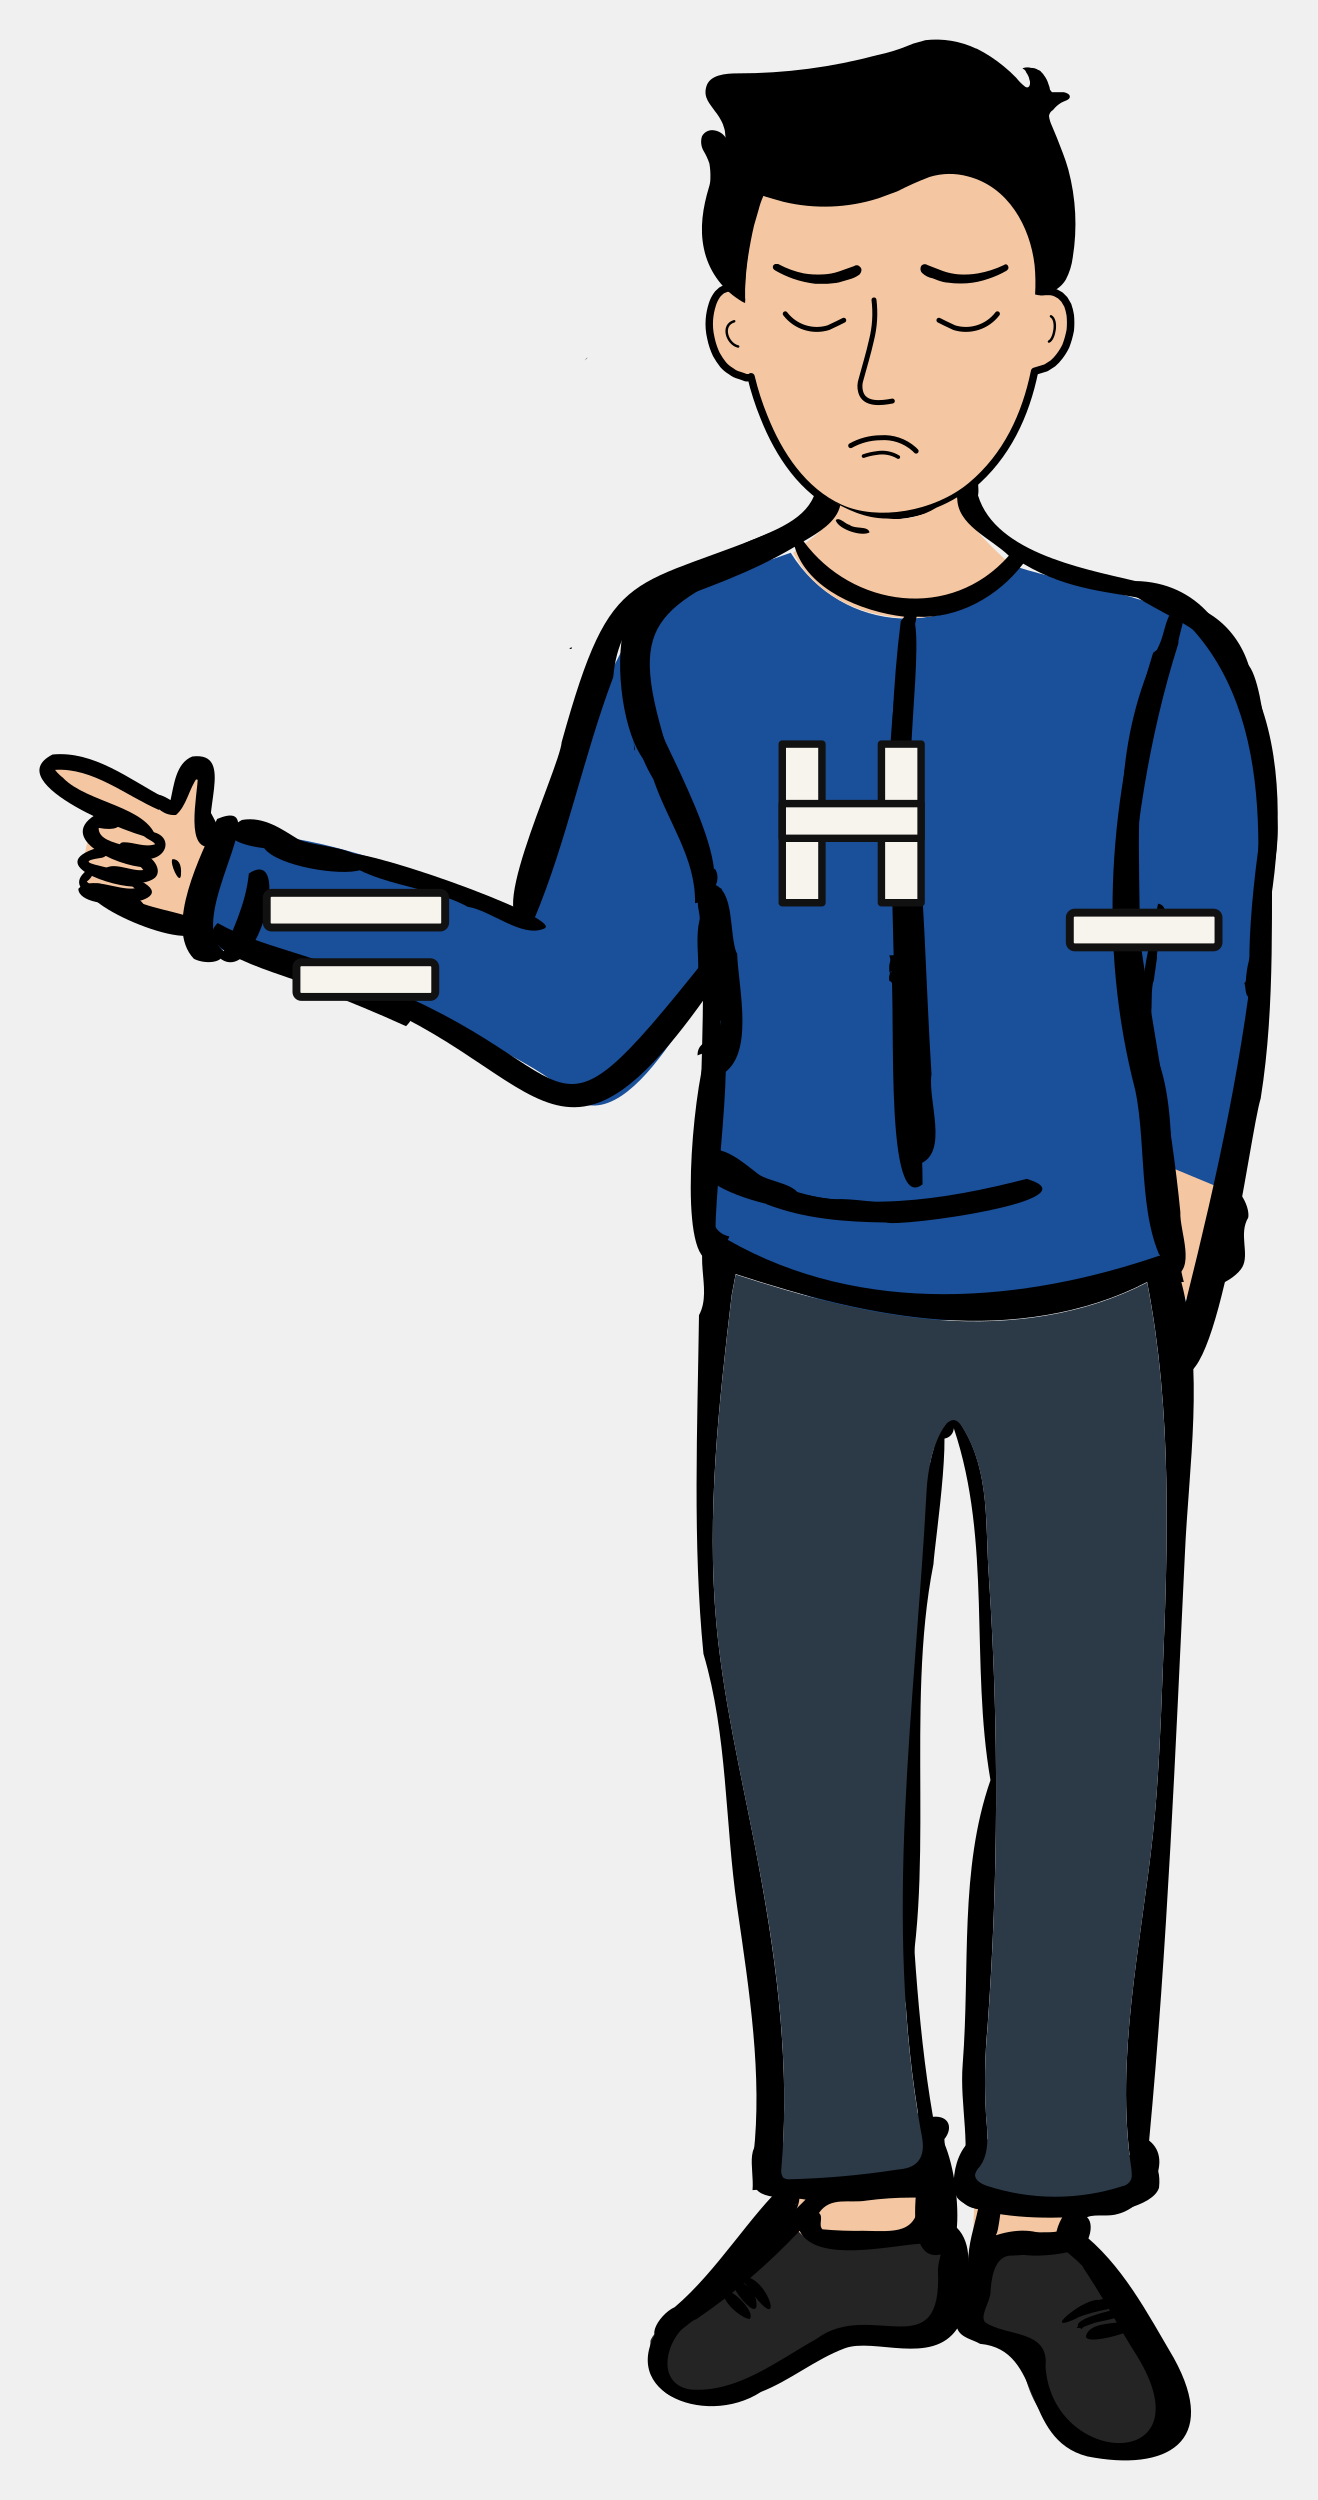
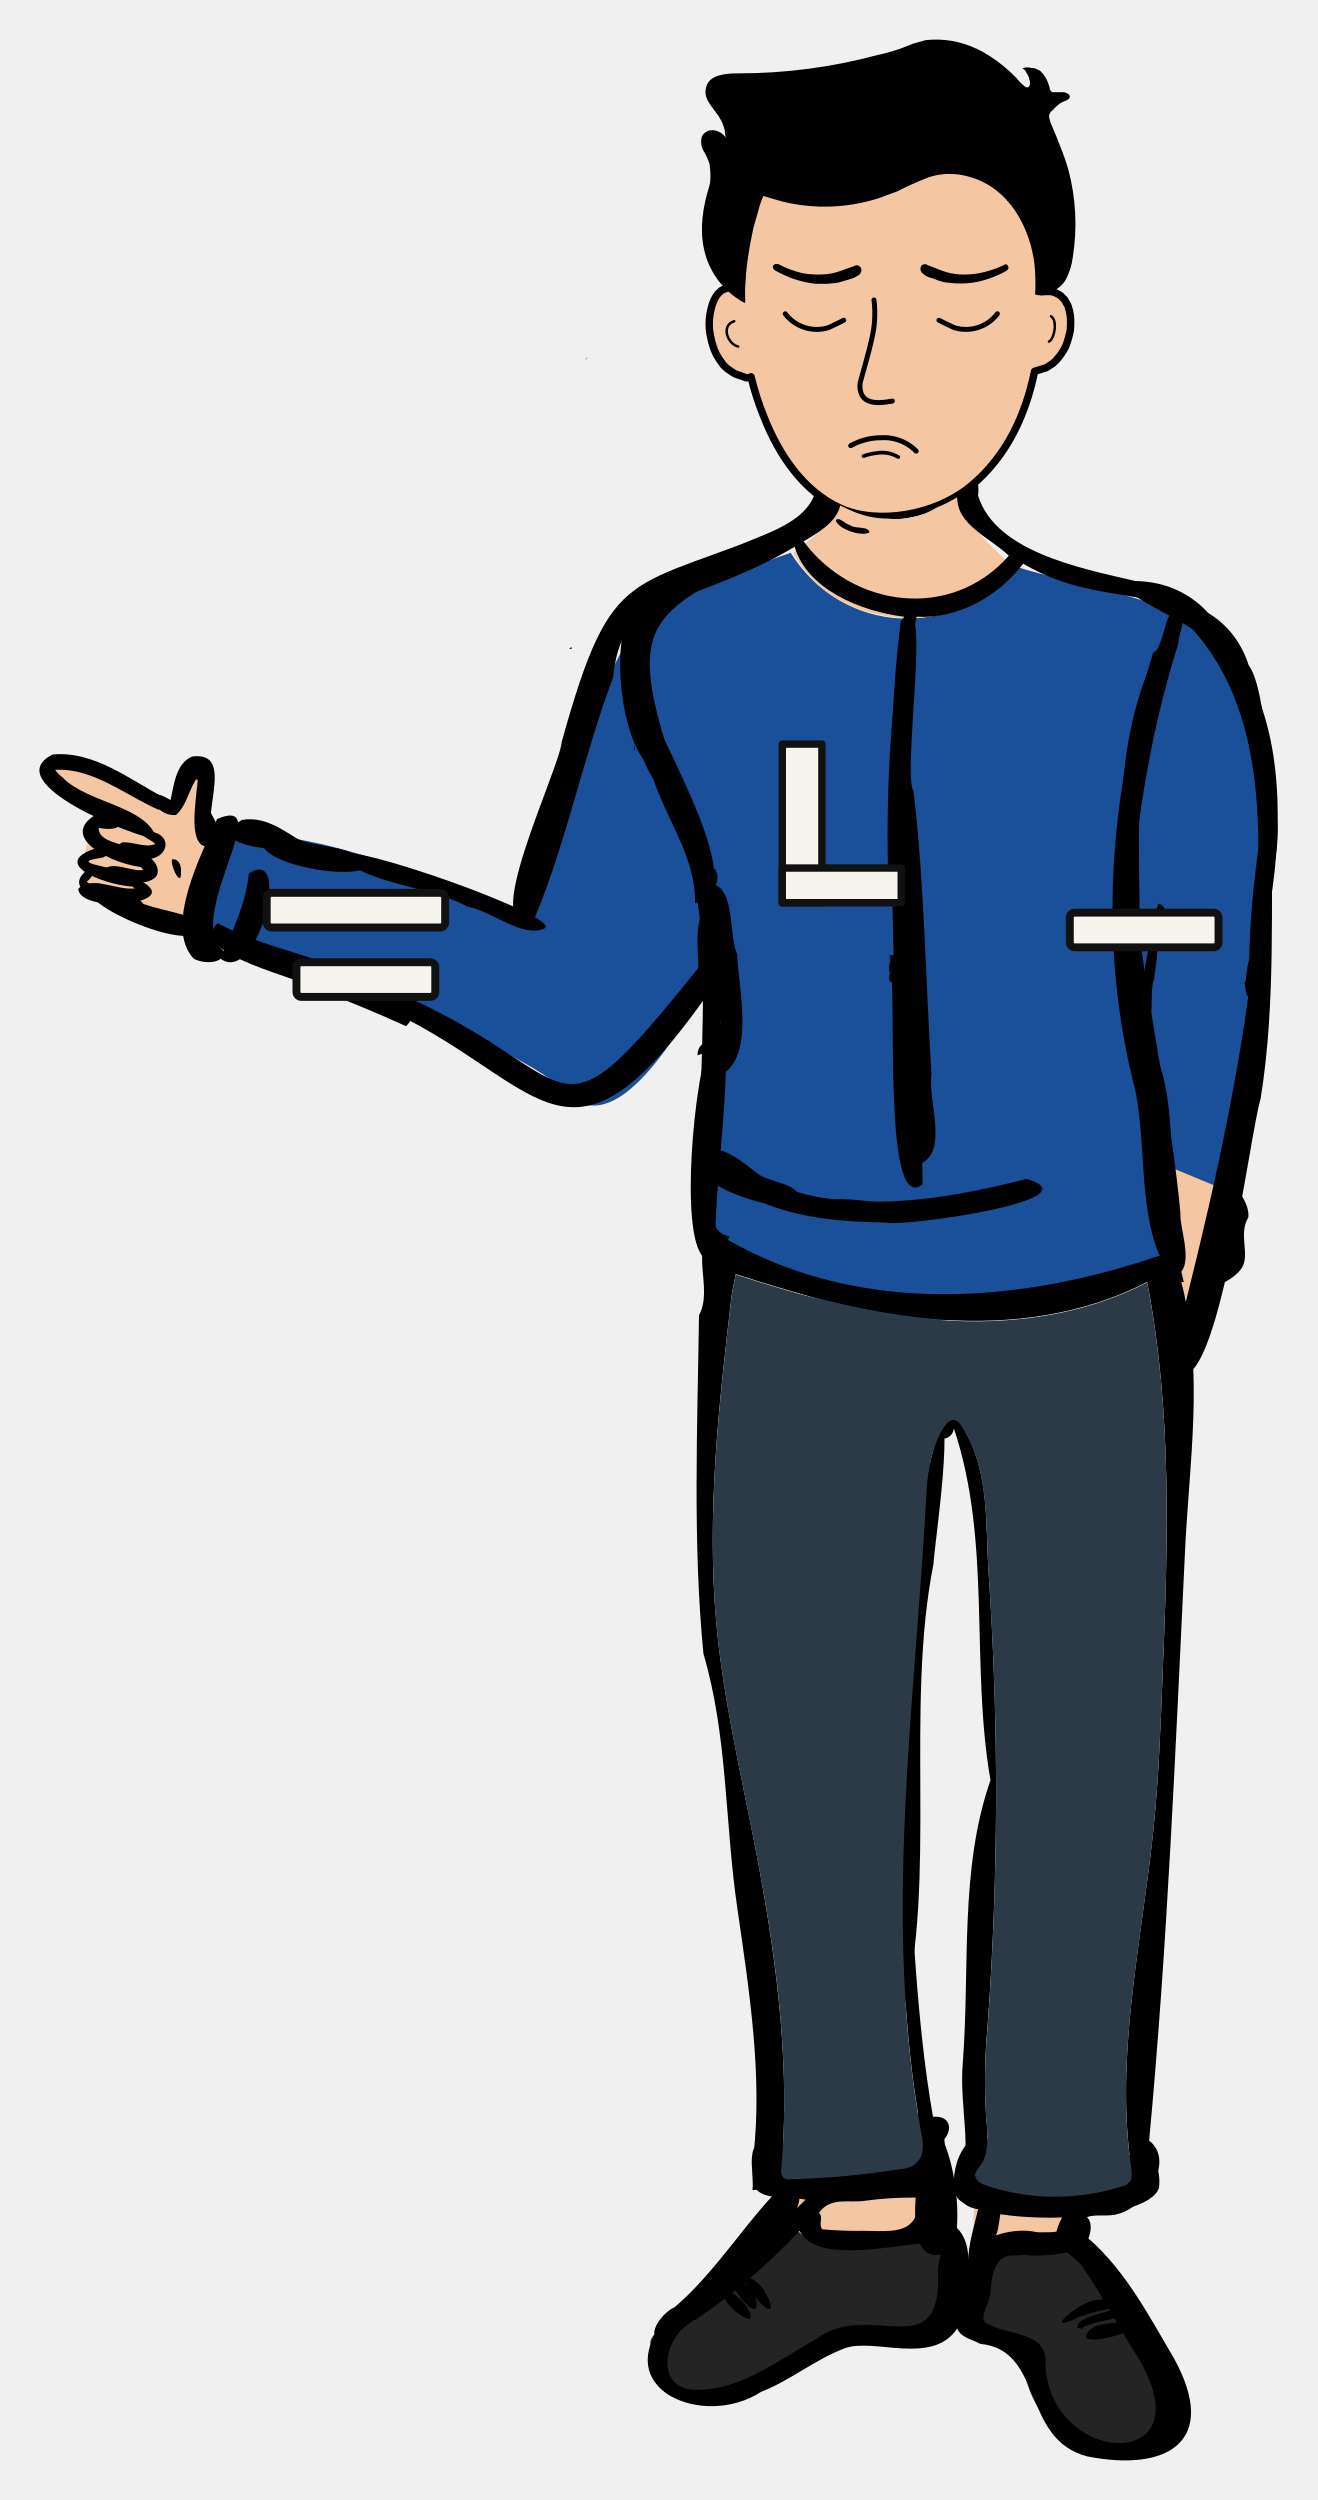
<svg xmlns="http://www.w3.org/2000/svg" width="265.8" height="504.3" viewBox="70.2 55.9 265.8 504.3">
  <svg width="500" height="600" preserveAspectRatio="xMidYMin slice" style="overflow:visible" viewBox="0 0 500 600">
    <svg width="500" height="600" style="overflow:visible">
      <svg width="500" height="600" preserveAspectRatio="xMidYMin slice" style="overflow:visible" viewBox="0 0 500 600">
        <svg viewBox="0 0 500 600">
          <path fill="#f4c7a2" stroke="#000" stroke-linecap="round" stroke-linejoin="round" stroke-width="1.5" d="M286.1 119.5a11.7 11.7 0 0 0-.5-2l-.7-1.2-.8-.8-.9-.5a3.5 3.5 0 0 0-1.1-.3h-1.9c-.1-3.5-.3-6.9-.7-10.3a16 16 0 0 0-.2-2.2c-.5-6.1-1.6-12.5-5.9-17.1s-11.7-4.9-17.7-5-13.5 0-19.8 2.4a22.2 22.2 0 0 0-9.5 6.5c-2.6 3.2-3.8 7.1-4.7 11a64 64 0 0 0-2 14.4l-.2-.2h-.4l-1.4-.2h-.8l-.8.3a1.8 1.8 0 0 0-.7.5 2.7 2.7 0 0 0-.7.8 6.7 6.7 0 0 0-.8 1.7 13.3 13.3 0 0 0-.6 3 12.2 12.2 0 0 0 .3 3.8 14.2 14.2 0 0 0 1.1 3.3 15.3 15.3 0 0 0 1.4 2.1 6.5 6.5 0 0 0 1.6 1.3 4 4 0 0 0 1.6.8l.6.2.8.3h.8l.2-.2a55 55 0 0 0 2.6 8.1c3 7.6 7.9 15 15.4 18.4s19.2 1.5 26.4-4.5 11-14.3 12.8-23.1l2.3-.7 1.4-.9a8.6 8.6 0 0 0 1.3-1.4 12 12 0 0 0 1.3-2.1 19 19 0 0 0 .9-3.2 16 16 0 0 0 0-3" />
          <path fill="none" stroke="#000" stroke-linecap="round" stroke-linejoin="round" stroke-width=".5" d="M218.3 120.7c-2.7.8-1.4 4.6.8 5.1m63.1-6.1c1.4.8.7 4.6-.4 5.1" />
          <path d="M224.2 95.4c0 .1 3.7 1.1 4 1.2a35.8 35.8 0 0 0 19.2-.7l3.8-1.4a64 64 0 0 1 6.5-2.9 13.8 13.8 0 0 1 7.8-.1c8.1 2.1 12.5 10.1 13.4 17.9a39 39 0 0 1 .1 5.9 4.3 4.3 0 0 0 2.5 0l1.2-.7a6.1 6.1 0 0 0 2.5-2.3 13.2 13.2 0 0 0 1.4-4.5 42.4 42.4 0 0 0-.9-17.7c-.6-2.2-1.5-4.3-2.3-6.4l-1-2.4a6.6 6.6 0 0 1-.6-2 1.6 1.6 0 0 1 .8-1.2 6.1 6.1 0 0 1 1.7-1.5c.5-.3 1.6-.5 1.7-1.1s-.7-.9-1.2-1h-2.4l-.4-.5a3.5 3.5 0 0 0-.3-1.1 5.1 5.1 0 0 0-.9-1.8l-.2-.3-.3-.3a1.2 1.2 0 0 0-.7-.5 2.3 2.3 0 0 0-1.4-.4 2.6 2.6 0 0 0-1.5 0c-.1 0-.3.2-.2.2h.1a1.1 1.1 0 0 1 .6.7 4 4 0 0 1 .5.9c.1.2.1.5.2.7s.2 1.1-.3 1.4a.7.7 0 0 1-.6-.1 10.2 10.2 0 0 1-1.8-1.8 27 27 0 0 0-2.5-2.3 29 29 0 0 0-5.5-3.6h-.1a18.9 18.9 0 0 0-10.2-1.7l-2.5.7-1 .4a34 34 0 0 1-6.2 1.9 107.7 107.7 0 0 1-28.2 3.7c-2.5 0-5.6.3-6.3 2.6s.7 3.5 1.7 5a11.3 11.3 0 0 1 1.6 2.6c.1.4.3.8.4 1.3s.1 1.3.2 1.5a3.3 3.3 0 0 0-2.3-1.5 2.3 2.3 0 0 0-2.5 1.2 3.7 3.7 0 0 0 .3 2.9 12.3 12.3 0 0 1 1.2 2.6 14.2 14.2 0 0 1 .2 2.9 5.8 5.8 0 0 1-.3 1.9c-1.2 4-1.9 8.2-1 12.4a16.1 16.1 0 0 0 7 10.2 7.5 7.5 0 0 0 1.2.7c.2-.1.1-.1.1-.2a2.7 2.7 0 0 0 0-.9v-1.6q.1-3.3.6-6.6t1.2-6.3l.9-3.1a16.6 16.6 0 0 1 1-2.9" />
        </svg>
      </svg>
    </svg>
    <svg width="500" height="600" style="overflow:visible">
      <svg width="500" height="600" preserveAspectRatio="xMidYMin slice" style="overflow:visible" viewBox="0 0 500 600">
        <svg viewBox="0 0 500 600">
          <path stroke="#000" stroke-miterlimit="10" stroke-width=".5" d="m239.1 112.7 2.4-.7a5.6 5.6 0 0 0 1.9-.9c.3-.3.5-.9.1-1.2a.6.6 0 0 0-.9-.1l-3.1 1.1a11.3 11.3 0 0 1-3.2.6 18 18 0 0 1-4-.2 19.1 19.1 0 0 1-5.2-1.9h-.5a.4.4 0 0 0-.1.7l.3.2a22 22 0 0 0 3.5 1.6 21.6 21.6 0 0 0 4.4 1h2.4l2-.2m21.7-.1a13.5 13.5 0 0 1-2.4-.8 3.8 3.8 0 0 1-2-1 .9.9 0 0 1-.1-1.2.7.7 0 0 1 .9 0l3.1 1.2a13 13 0 0 0 3.3.7 17 17 0 0 0 3.9-.2 20.5 20.5 0 0 0 5.3-1.7c.1-.1.3-.2.4-.1s.3.4.1.6l-.2.2a19 19 0 0 1-3.6 1.6 16.5 16.5 0 0 1-4.3.9 21 21 0 0 1-2.5 0l-1.9-.2m-2.3-1.8h-.1" />
          <path fill="none" stroke="#000" stroke-linecap="round" stroke-linejoin="round" d="m255 146.9-.4-.4a9.2 9.2 0 0 0-6.8-2.3 12.6 12.6 0 0 0-6 1.6" />
          <path fill="none" stroke="#000" stroke-linecap="round" stroke-linejoin="round" stroke-width=".75" d="M244.4 147.9a12.2 12.2 0 0 1 2.6-.6 6.3 6.3 0 0 1 4.4.8" />
          <path fill="none" stroke="#000" stroke-linecap="round" stroke-linejoin="round" d="M228.6 119.2a8 8 0 0 0 8.7 2.8l1.9-.9 1.2-.6m31-1.3a8 8 0 0 1-8.7 2.8l-1.9-.9-1.2-.6m-13.1-4.1a22.2 22.2 0 0 1-.5 8.1c-.6 2.7-1.4 5.3-2.1 7.9a4.3 4.3 0 0 0-.1 2.5c.7 2.8 4.3 2.3 6.4 1.9" />
        </svg>
      </svg>
    </svg>
    <svg width="500" height="600" style="overflow:visible">
      <svg width="500" height="600" preserveAspectRatio="xMidYMin slice" style="overflow:visible" viewBox="0 0 500 600">
        <svg viewBox="0 0 500 600">
          <defs>
            <mask id="a" width="25.28" height="17.52" x="78" y="208" maskUnits="userSpaceOnUse">
              <path fill="#fff" fill-rule="evenodd" d="M78 208h25.3v17.5H78z" />
            </mask>
          </defs>
          <path fill="#1a4f9a" fill-rule="evenodd" d="M229.7 167.4c-19.3 6.7-29.5 10.8-30.7 12.2-.9 5.3-25.3 44.1-23.6 59.8-7.8-.5-77.3-35.9-64.7 4 1.8 5.9 13.8 5.8 27.8 10.5 18.8 6.4 41 17.1 45.3 21.9 13.3 14.6 30.4-27 32.5-25.8s-7.2 15.8-4.4 48.1c.5 5 .9 8.8 1.3 11.3q27.5 12.3 43.2 12.9c10.5.3 26.5-3 47.9-10l-1.4-21.3c11.5 4.6 17.5 6.4 17.7 5.5.7-29.5 7.1-69.4 1.4-98.1-1.5-7.4-5.1-6.2-6.6-11.9-.7-9.2-35.4-13.6-41.5-16.9-10.4 15.7-33.9 14.5-44.2-2.2" />
          <path fill="#f4c7a2" fill-rule="evenodd" d="M263.3 156.2a27.4 27.4 0 0 1-4.2 2.1 15.4 15.4 0 0 1-9.9 2.2c-4.6 0-8.1-1.8-12-4 1.5 5.4-1.7 6.6-7 10.9 8.5 16.8 36.5 17.5 43.7 2.2-5.6-5-9.4-9.3-10.6-13.4" />
          <path fill="#242424" fill-rule="evenodd" d="M228.1 501.5q-26.7 24.4-26.7 26.7c-.6 20.9 18.1 9.8 40.2-.9 16.7.9 22.3-6.6 18-19.4-6.8-1.9-17.3-4-31.5-6.4m40.2 7.8c-11.8 20.1-2.1 14.6 7.9 21.1 2.3 26.7 33.5 23 29.3 9.7-1.7-6.1-8.5-16.7-20.6-31.7Z" />
          <path fill="#f4c7a2" fill-rule="evenodd" d="M228.1 496.7c20.1-3 30.1-3.3 30.1-1s2.2 12.2-5.5 12.2c-17-.4-22.5 4.3-24.6-11.2m39-.8q-1.1 12.9 0 12.9c1.2 0 15.6 1.5 16.3-.9 5.4-13.9 1.7-7.4-16.3-12M305.4 292c3.9 40.6 4.6 26.6 11.6 3.8l-11.8-4.9m-192-63.7c-5.1-6.1 1.3-30.2-8.4-8.5-20.9-12.4-35.7-11.5-14.9 0-5.5 16.8-3.6 17.8 10.9 22.7 12.7 5.1 9.2-6.7 12.4-14.2" />
          <path d="M299.2 173.1c-11-2.6-29.4-6-32-18.4h-1.6l-2.3 1.4c-.2 5.7 6.7 8.3 10.4 11.9-11.7 13.3-31.6 10.4-41.4-2.9 2.9-1.7 6.7-3.9 7.4-7.3l-3.2-1.8c-.3 8.5-25.6 16.5-32.4 19.2h.1c-1.6.1-1 1.7-1.2 2.9 9.4-3.5 18.8-6.7 27.5-11.9 2.5 8.6 13.5 13.1 22.1 14.1a291 291 0 0 0-3.2 53.6c3.2-1.3.8-10.7 2.4-14.7.8-10.8 1.1-21.6 2.2-32.3h-.1c.5-2.1.7-4.5 1.2-6.6 8.3.5 16.5-4.1 21.5-10.7 19 11.3 34.6-.1 43.5 25.3-.9-11.7-8.3-21.6-20.9-21.8m-99.7 22.7c-2.3 6.3-.8 11.7 2.5 17.3 2.9 8.6 8.6 15.9 8.4 25 12.5-1.8-8.8-35.4-10.7-43.7-.1.5-.1.9-.2 1.4m52.4 52.3a3.9 3.9 0 0 1-2.3.5c1.8 5.2-1.7 52.9 6.7 46.2 0-15.8-3.1-31.2-4.2-46.8h-.2m-36.5 17.5c-2.9.2-4.5 7.6-2.4 9.9s.6 7 1.2 10.3c.1-7.1 1.7-14.1 2.6-20.8z" />
          <path d="M277.3 293.7c-16.6 4.3-35 7.2-51.7 1.2-.3 1.3-.5 2.6-.8 3.9 7.7 3 16 3.6 24.1 3.7 2.9 1 42.9-4.5 28.4-8.8m-24.4 188.6c-7.7 9-13 3.7-24.2 7.3a1.9 1.9 0 0 0-2-2c-6.9-.6-4.3 5.4-4.7 10.1 12-1.2 29.6 3.6 38.3-6.2.8-4.1-2.4-10.6-7.4-9.2m20.4 4.9a3.9 3.9 0 0 0-2 1.6c-6-6.1-10.3 5.6-8.1 10.3 4.2 6 38.5 5.6 40.8-1.9 1.1-10.6-10.7-5.6-16.6-4.3s-11-1.1-15.1 2.3c2.2-2.3 7.5-8.2 1-8" />
          <path d="M255.2 483.2c-5.9 2.3.6 9 0 13.3s-1.7 17.9 6.7 13.4c3.4-4 .5-27.8-6.7-26.7m-45.8 35.1-.2.3zm1-1.1-.3.4zm20.5-16.9c-.1.2-.1.3-.2.4s.1-.2.2-.4m-2.1-4.2c-7.2 6.5-13.9 17.9-22.5 25.2-3.4 1.5-7 8-.5 5.9 4.9-3.3 34.6-28 23-31.1M263.7 156c.2.6.6.9 1.2.2s.4.2.5.1a.6.6 0 0 0 1 .2c1.4.4 1.2-1.5 1.1-3.1Zm-24.9 4.9c.6 1.8 5.2 3.3 6.8 2.4-.3-1.4-2.9-.6-4-1.5h.1c-1-.1-2.1-1.7-2.9-1m21.1 172.6c-3.6.7-9.8 5.5-3.5 7-3.5 4.8 6.2 2.1 3.8-.7 1.3-.8 2-3.4-.2-2.8 1.3-.9 2.4-3.8-.1-3.5m31.7 186.4c-2.9.2-9 4.9-2 1.8h-.2c.7-.3 4.3-1.1 2.2-1.8m3.1 2c-2.2 1-6.2 1.7-7.3 3.7.6.4 9.5-3.3 7.3-3.7m.9 3c-1 .4-7.2 2-4.5 2.9.7-.8 6.9-1.9 4.5-2.9" />
          <path d="M216.2 518.1c-.6 1.9 3.4 5.4 5.2 5.6 1.4-1.3-3.8-6.6-5.2-5.6" />
          <path d="M218.1 516.1c-.9.9 4.5 7.7 4.7 4.9s-2.7-5.4-4.7-4.9" />
          <path d="M220.1 515.1a.9.9 0 0 0 .5 1.5c8.5 12.3 4.9-1.5-.5-1.5m53.7-23c-1.6.8-3.4 1.4-1.2 2.8s.9-1 1.5-1.2 1.3-1.6-.3-1.6m1.8 16.1v.4h-.6c.2-.1.2-.4.4-.4zm8.3-2.3c-2 .8-8.4-.5-8.2 1.6-.6.1-1.9.8-.9 1.2-2.7 3.5 11.6 2.1 12.5.8s-1.2-.6-1.7-.9-1.5-.9-2-1.3c1.1-.1 1.4-1.1.3-1.4m7.9 14.1c-3.5-.3-12.1 7.2-4.1 3.4h-.2a36 36 0 0 1 6.2-1.7c1.6-1.3-.6-2.5-1.9-1.8" />
          <path d="M295.4 521.8c-1.7.2-10.4 2.4-7 3.9 1-1.9 10.4-1.6 7-3.9m2.8 2.1c-2.5.9-8 .2-8.9 3.1s16.7-2.6 8.9-3.1m17.5-339.4c-1.2 1 2 3.5 2.4 5-.9-1.4-.5-4.7-2.4-5m9 37.8c-7.5 50.3 4.9 45.8 0-.1m-109.4 43.2c-2.2.4-4.4.8-4.4 3.4 2.2-1 6.7-.8 6-3.9zm36.8-17.2c-2.2.5-2.7 1.6-2.5 3.8 2.3-.7 3.5-1.4 2.9-4zm-1.9-16.6c-1.1.1-.3 1.7-.5 2.5 1.8-.5 2.1-1.2 1.7-3z" />
          <path d="M249.6 252.7c-.4 1.8 1.8 1.8 3 2.2.4-1.9-1.3-4.2-3-2.2m71.6 1.5a23.9 23.9 0 0 1 1.2 7.7c2.4-2.3 4.2-12.3-1.2-7.7m-23.8 8.9a23 23 0 0 1-.2 2.6l5 1.1c.1-3.2-1.9-3.6-4.7-3.9 0 .1-.1.1-.1.2" />
          <path d="M322.6 247c.3 3.5-2.1 6.8-.8 9.9.9-2.4 4.1-8.8.8-9.9m-107.8-11.7-3.9 1a11 11 0 0 1 .2 1.8c1.5-1 5.5-.7 4.6-3zm83.5 10.4 1.9.3c-.1-1.2-.1-2.5-.2-3.7l-1.8-.3c.1 1.3.1 2.5.1 3.7" />
          <path d="M212 237.1c-1.7.1-.8 1.8-.8 3l4.7-1.4-.3-2.6zm1.9 27.2c-1.9.3-1.6 2.1-2 3.5 2.6-1.1 5.9-1.5 4.9-4.9Zm35.7-10.5h3c0-.6-.1-1.2-.1-1.8h-2.8c0 .6-.1 1.2-.1 1.8m47.6 9.4 4 .7c.2-2.8-1.5-2.7-3.8-3a18 18 0 0 1-.2 2.3m1-19.4 2 .2c.2-1.2-1.1-.8-2-1Zm-48.6-11.1a19 19 0 0 1 .1 2.4c2-.3 2.1-1.2 1.7-3zm62.4-54.1a1.1 1.1 0 0 0-.3 2c6.7 4.5 8 13.5 10.5 20.8 2.7-8.9-1.7-19.2-10.2-22.8m12 31.1c2.3 10.5 1 21-.9 31.3 5.5-9.3 7-22.3.8-31.7a.8.8 0 0 0 .1.4" />
          <path d="M297.3 174.9c10.2 7.2 20.4 7.9 23.8 23.5.1-11-9.5-21.2-19.6-22.8-1.2-.3-3.1-1.4-4.2-.7m28.1 47.2c.9-1.3 0-3.5-.4-5a41 41 0 0 1 .4 4.9" />
          <path d="M321.1 189.5c-1.7 8.9 4.3 20.6 3.8 30.7 2.5-2.2.3-30.4-3.8-30.7" />
          <path d="M323 213.4a.4.4 0 0 1 .1.3.4.4 0 0 0-.1-.3M304.3 177c24.1 17.7 20.5 52.4 17.8 78.9 8.1-24.5 12.1-68.4-17.8-78.9" />
          <path d="M324.7 223.8a104 104 0 0 1-.9 17.6c0-.1.1-.1.1-.2 0 4.9-3.5 10.5-1.9 14.7 1.4-5.5 6.7-31.2 2.7-32.1m-112.4 9.7c-1.1 5.3 4.3 1.1 2.1-2.4zm1 32.6c-3 7-6.1 38.6-1.2 43.4 4-.4.9-7.8 1.7-10.8-2.3-5.5 6.2-33.1-.5-32.6" />
          <path d="M214.7 265.6c-2 6.3-6.1 41.9.1 42.5-1.7-5.8 4.9-47.1-.1-42.5" />
          <path d="M212.2 288.5c-.1 4.6 15.4 10.6 19.4 9.5.1-3.4-6.1-3.5-8.5-5.3s-7.7-6.7-10.9-4.2" />
          <path d="M214.1 290.7c-6 3.4 17.3 11 18.6 7.8-2.5-3.9-13.7-4.9-18.6-7.8" />
          <path d="M211.3 290c-1.5 9 38.4 13.5 14.6 6.3-5.6-.2-10.3-5.3-14.6-6.3" />
          <path d="M214 292.4c10 7 25.9 7.4 38.4 8.6h-.3c18.2.6-8.5-3.6-13.3-3.2-8.2-.2-17.5-6.1-24.8-5.4M306.7 179c-1.5 2-1.6 4.8-2.7 7.1-9.1 18.9-8.3 38-6.1 57.9 1-19.3 4-39.4 10-58.3-.1-2 3.2-8.6-1.2-6.7" />
          <path d="m298.3 244.5 1.9.5c.1-1.7 0-2.8-2-3a20 20 0 0 0 .1 2.5m-12 257.4c-1.6 16.8 7.7 2 2.1.7.5-1.5-1.8-2.4-2.1-.7m-31.6-117c-.1 1.3-.2 2.6-.4 4 .3-1.3-.2-3 .4-4m4.1-43.8c-.1 3.6-.1 7.1-.4 10.7-8.5-5.3-6.3 4.7-7.1 10.2.5 11.3-3.9 24.4-.5 34.9.6 21.5-2.2 44.8 1.5 65.3 7-27 .4-61.5 6.2-90.8.2-4.2 4.7-33.1.3-30.4m-6.9-159.8c-3.3 26.2-1.6 52.4-1.2 78.7 2 9.3-2.2 24.7 5 30.8 6-2.3 1.6-12.8 2.4-18.1-1.2-19-1.4-38.1-3.6-57-2.5-4.1 4.2-43.9-2.6-34.4m70.6 71.6c0-.2 0-.3.1-.4s-.1.2-.1.4m2.7-33.7c-.8 11-.6 22.2-2.6 33.1a.9.9 0 0 1 .1-.5c-3.2 25.7-9.2 50.9-15.6 75.9-1.6 1.4-1 4.2.6 5.2 8.1 5.7 14.6-48.3 16.8-55.3 3.1-19.3 2-39 2.4-58.4a.9.9 0 0 0-1.7 0" />
          <path d="M302.8 187.6c-8.9 28.7-11.2 58.9-3.6 88.2 2.5 11.7.2 28.7 7.5 37.7 5-1.3 1.4-9.3 1.6-13.1-1.8-18.6-5.6-36.9-8.2-55.4.1-16.5-1.5-33.2 3.6-49.3.6-2.2 3.9-12.2-.9-8.1m14.5 121.1a.1.1 0 0 0-.1.1.1.1 0 0 1 .1-.1m.1-.5c0 .1 0 .2-.1.2s.1-.1.1-.2m.8-8.4a.4.4 0 0 1 .1.3.4.4 0 0 0-.1-.3m-1.3-4.9c-2.9 2 1.9 4.1 1.2 6.1-2.9 5.9 1.2 6.5-4.7 11.2-1.4 5.8 5.9 2 7.4-.7s-.8-6.7 1.2-10c.4-2.5-2.5-7.4-5.1-6.6" />
          <path d="M303.8 238.2c-1.5 7.7-4.7 18.6-2.7 25.7 2.2-2.1.9-7.1 1.8-10.2v.3l.7-5v.3c-.4-3 3.7-10.4.3-11.1m-2.5 36c-.1.7-.6 2.4.4 2.5s.6-4.1-.4-2.5M214 241.3c.2.8-.7 4.1.4 3.5s.7-4.1-.4-3.5m-15.9-34.2.2.2-.3-2a11 11 0 0 1 .1 1.8m-13.9 70.4c.1-.3.5-.6.2-.8a1.9 1.9 0 0 0-.2.7m3.9-148.8c.2-.2.6-.4.6-.6zm-3 58.2h.4v-.4l-.4.3" />
          <path d="M213.6 237.4c-4.1 3.9-2.2 10.4-2.6 15.6 1.7-3.6 10.7-15.8 2.6-15.6" />
          <path d="M209.9 223.2c-1.2.4-.9 1.7-.8 2.7a.4.4 0 0 0 .1.3v-.2c0 .1.1.2.1.3.1 1.1.3 2.3.4 3.5 3.4 16.4 2.1 33.4 1.8 50.1 6.4 32 5-56.2-1.5-56.5" />
          <path d="M214.1 234.2c-3 4.4 2.4 12.3 1.7 18 2.3 6.5-3.3 15.4-.1 20.5 6.8-3.8 3.5-17.2 3.2-24.3a.6.6 0 0 0-.1-.4v.2c-1.6-4-.3-12.7-4.8-14" />
          <path d="M215.1 238.2c-1.3 6.6-2.8 18.1.4 23.7 3.1-2.6 0-9.6 1-13.6-.8-2.7 2.3-10.1-1.4-10.1m21.1-82.3-.6-.3-.9-.6c-1.5 5.6-8.3 7.9-13.2 10-5.3 2.4-10.5 5.3-16 7.3h.2l-1 .4.6-.2c-17.5.5-8.5 47.5.2 36.7-9.5-29.2-3.3-29.8 21.8-42.7 4-2.1 8.3-5.5 9.8-9.9ZM206 172.8l.4-.2Z" />
          <path d="M229.4 161.8c-32.4 13.8-35.6 6.7-45.9 43.8-.4 5.4-17.6 40.7-5.5 35.6 6.5-15.5 9.9-32.8 15.9-48.7 1.1-13.1 10.3-19 22-22.8 1.9-1.3 18.7-6.3 13.5-7.9" />
          <path d="M138.6 228.4c5.4 6 18.2 6.1 25.9 10.4 4.9.8 11 6.4 15.5 4.4s-41.2-18.3-41.4-14.8m74.1 20.7c-35.4 44.4-21.4 20.9-72.5 3.1-8.6-4.5-15.3.3-2.7 3.1 42.6 13.7 44.1 47.5 77.9-2.4a2.5 2.5 0 0 0-2.7-3.9" />
          <path d="M119 221.3c-6.3 3.6 1 5.3 4.5 5.7 2.6 3.6 15.4 5.7 19.4 4.4 2.6-4.8-9.7-4.5-12.7-6.3s-6.7-4.6-11.2-3.8m-4.9 20.8c-6.3 6.4 17 11 21.2 13.8l-.5-.2c5.8 2.2 11.6 4.6 17.3 7.2 4.7-4.5-4.9-7-7.8-8.9-9.4-5.5-21-6.7-30.2-11.9" />
          <path d="M114 221.1c-3.2 7.1-10.8 21.8-4.7 28.2 1.8 1 6.1 1.2 6.1-1.5-8.5-6.2 11-31.9-1.4-26.7" />
          <path d="M120.4 232.1c-.6 6.2-3.3 11.5-5.7 17.2 7.5 5.5 14.6-23.1 5.7-17.2" />
          <g mask="url(#a)">
            <path d="M80.8 208.1c-11.2 5.7 16.5 16.6 21 17.1-1.7-6.7-14-7.3-18.9-12.4l.3.2a8.1 8.1 0 0 1-1.9-1.8c7.6-.5 14.3 5.2 21 8.1a7.7 7.7 0 0 1 1-2.5c-7-3.7-14.2-9.5-22.5-8.7" />
          </g>
          <path d="M109.8 221.3c1.6 6.8 9.6 2.8.2-1.1a4.3 4.3 0 0 0-.2 1.1m-20.4-1c-8.4 5.2 6.6 11.2 11.1 10.5 1.3-5.2-10.5-3.4-10.4-7.9 6.8 1.3 4.7-3.7-.7-2.6" />
          <path d="M89 227.2c-10 3.6 6.5 8.5 9.7 7.4 1.4-3.7-17.6-4.3-7.8-5.7 2.3-.9-.6-2.1-1.9-1.7" />
          <path d="M87.8 231.4c-6.6 5 8.6 8.1 11.7 8.4.1-4.8-9.1-2.9-11.8-6.1 1.1-.6 2.4-3.2.1-2.3" />
          <path d="M88.2 235c-2.1 3.8 24.9 15 22.3 6.7-4.5-2.2-10.4-2.3-14.9-5.1-2.4-.5-5.4-4.1-7.4-1.6m11-11.4c-.6 1.4 1.7 1.6 2.3 2.6-2.1.7-4.2-.4-6.3-.4s.2 3.1 2.1 3.1c7.1 2 8.8-5.6 1.9-5.3" />
          <path d="M97.9 228.5c-1.1 1.2.7 2 1.2 2.9-2.5.4-6.5-2.1-8.2.2.7 3 8.4 3.2 10.5 1.4s-1.5-5.8-3.5-4.5" />
          <path d="M97.7 233.2a1 1 0 0 0-.3 1.9c-3.5.5-8.9-2.7-11.4.1.2 5.3 23 3 11.7-2m12.2-21.8a5.2 5.2 0 0 0-4.1 3.3c1.8-2.6 6.6-2.2 6 1.6s-4.4 7.8.2 9.8c4.6.2 1.8-4.2.7-6.3s3.1-9.5-2.8-8.4m-11 5.3c.1 1.3 2.4 1 3.4 1.5l.5-1.1c-1.2.1-3.1-1.5-3.9-.4" />
          <path d="M112.6 223.2c0 .1.1.1.1.2s-.1-.1-.1-.2m-3.6-14.7c-3.3 1.3-3.7 5.7-4.4 8.8-6-3.8-3.6 3.4 1.1 3 2.2-1.9 2.6-5.3 4.4-7.7 0 3.5-2.9 15.9 3.3 13.9-3.2-5.6 4.6-19.1-4.4-18m-4 20.7c-.7.7 1.5 5.5 1.7 3.2s-.6-3.2-1.7-3.2M288 506c.1-4.7 4.5-2.5 7.7-3.5 5.7-1.4 11.6-10.7 6.3-14.8 3.7-39.4 5.3-78.6 7.2-118 .8-18.4 4-37.1-.7-55.2h.5a36 36 0 0 1-.9-4.5 2.6 2.6 0 0 1-.5.9c-2.6-15.1 2.3-39.2-9-49.1 3.1 15.5 2 32.8 6.6 47-28.5 10-61.1 12.7-88.2-2.8a1.5 1.5 0 0 0 .3-.7 4.1 4.1 0 0 1-3-2.3c-5.2 5.2-.1 12.7-3.1 18.2-.3 22.3-1.3 46.1.9 68.3 4.9 16.6 4.3 33.9 6.8 51.1s5.1 34 3.3 50a.8.8 0 0 1 .2-.4 9.6 9.6 0 0 0 4.7 1.1h.9c1.5-21.1-1.5-42.3-5.5-63-2.9-14.9-6.4-29.8-7.8-44.9-2-22.1.5-44.3 3.1-66.3l.8-4.2c13.5 4.4 27.4 8.2 41.5 9.2s28.8-1 41.5-7.6c5.1 26.2 4.2 53.1 3.1 79.7-.4 10.5-.8 21-1.9 31.4-2.4 22.5-7.7 45.2-4.4 67.6.1 1 .3 2.1-.4 2.8a2.3 2.3 0 0 1-1.4.8 42 42 0 0 1-6.1 1.5 19.7 19.7 0 0 1-3.5.4 44 44 0 0 1-9.6-.1l-4.9-.2a1.9 1.9 0 0 1-.1-.8 19 19 0 0 1-3.2-.9l-1-.5a11 11 0 0 0-.2 1.7h-.1a2.9 2.9 0 0 1-.4-2.1 1.8 1.8 0 0 1-.6-1.4 3.4 3.4 0 0 1 .9-1.5 3.5 3.5 0 0 0 .5-.8 5.5 5.5 0 0 0 .3-1.6h.3c.8-2.4.4-5.3.2-8a116 116 0 0 1 .3-17.7 651 651 0 0 0 .3-90.5c-.8-10.7.3-21.2-5.2-30.4-.5-.9-1.3-2-2.3-1.7a2.5 2.5 0 0 0-1.4 1.1c-2.4 3.4-3.5 9-3.7 13.3 0 .6-.1 1.2-.1 1.9 1.1-4.2 2.3-8.4 3.6-12.4a2.2 2.2 0 0 0 2-2.1c7.7 22.9 3.3 47.4 7.4 71-6.3 18.1-4.1 37.8-5.6 57.2-.7 8.6 2 17-.5 25.3-.7 2.3 1.4 3.8 3.6 4-.8 3.7-2 7-2 10.8.3-4.7-2.3-9.5-7.6-8.3-.2-5.9 3.4-11 2.8-16.6 1.8-2.2 1-4.8-2.3-4.5-3.4-19.6-4-39.5-5.4-59.3l-.3-2.3c-.9 21.6-.6 43 3.3 64.5.4 1.9.7 4-.4 5.6l-.9.8a4.8 4.8 0 0 1-1.1 2.4c-10.3-.3-20.9 2.9-31.3-.4-1.3 6.1 6 4.6 10.4 5.4a226.3 226.3 0 0 1-28.4 24.3c-11.3 14 7.9 22 19.4 14.5 5.9-2.3 11-6.6 16.9-8.8s17.6 3.6 22.7-4c.7 1.9 3.1 2.2 4.6 3.1 13 1.2 8.2 19.2 21.6 22.7 16.1 3.2 26.8-2.9 17.5-19.8-5.3-9-10.5-19.1-19-25.6m-43-6.2a68 68 0 0 1 9-.6h1.7c-.4 7.5-4.9 6.8-11.3 6.7a76 76 0 0 1-8.3-.3c-.9-.9.3-2.5-.7-3.3 2.3-3.4 6.2-1.9 9.6-2.5m-10.1 27.9c-7.9 4.4-16.1 11-25.5 10.2-7.8-1.3-4.4-12.1 1.3-14.2a125 125 0 0 0 20.8-17.8c3.3 6.6 18.1 3 24.4 2.6s3.7 1.4 3.5 5.2c1 20.2-13.6 5.8-24.5 14m46.2 5.6c.8-7.5-7.7-6-12.1-8.9-1.3-1.1.9-4.2 1-6s.4-7.7 4.4-7.5c13.5-.5 7-7.5-3.3-4.1a5.6 5.6 0 0 0 .4-1.2c.2-1.2.4-2.3.5-3.2a86.5 86.5 0 0 0 12.5.7c-3.2 5.9.4 5.9 3.9 9.8 4.1 6 7.3 12.2 11.2 18.3 14.3 23.4-17.1 22.6-18.5 2.1" />
          <path fill="#2c3a48" d="M218.6 313c13.5 4.4 27.4 8.2 41.5 9.2s28.8-1 41.5-7.6c5.1 26.2 4.2 53.1 3.1 79.7-.4 10.5-.8 21-1.9 31.4-2.4 22.5-7.7 45.2-4.4 67.6.1 1 .3 2.1-.4 2.8a2.3 2.3 0 0 1-1.4.8 44.2 44.2 0 0 1-27.4-.1c-1.1-.4-2.4-1.1-2.3-2.3a3.4 3.4 0 0 1 .9-1.5c2.1-2.8 1.6-6.8 1.3-10.3a116 116 0 0 1 .3-17.7 651 651 0 0 0 .3-90.5c-.8-10.7.3-21.2-5.2-30.4-.5-.9-1.3-2-2.3-1.7a2.5 2.5 0 0 0-1.4 1.1c-2.4 3.4-3.5 9-3.7 13.3-2.3 43.4-8.9 86.3-1.1 129.2.4 1.9.7 4-.4 5.6s-2.9 1.8-4.7 2a168.5 168.5 0 0 1-21.3 1.9 2.2 2.2 0 0 1-1.4-.3 2.4 2.4 0 0 1-.4-1.7c1.9-21.8-1.1-43.7-5.3-65.1-2.9-14.9-6.4-29.8-7.8-44.9-2-22.1.5-44.3 3.1-66.3" />
        </svg>
      </svg>
    </svg>
  </svg>
  <g fill="#f7f4ee" stroke="#111" stroke-linejoin="round" stroke-width="1.6">
    <rect width="36" height="7" x="124" y="236" rx="1" />
    <rect width="28" height="7" x="130" y="250" rx="1" />
    <rect width="30" height="7" x="286" y="240" rx="1" />
-     <path stroke-width="1.5" d="M228 206h8v32h-8zm20 0h8v32h-8z" />
-     <path stroke-width="1.5" d="M228 218h28v7h-28z" />
+     <path stroke-width="1.5" d="M228 206h8v32h-8z" />
+     <path stroke-width="1.5" d="M228 231h24v7h-24z" />
  </g>
</svg>
